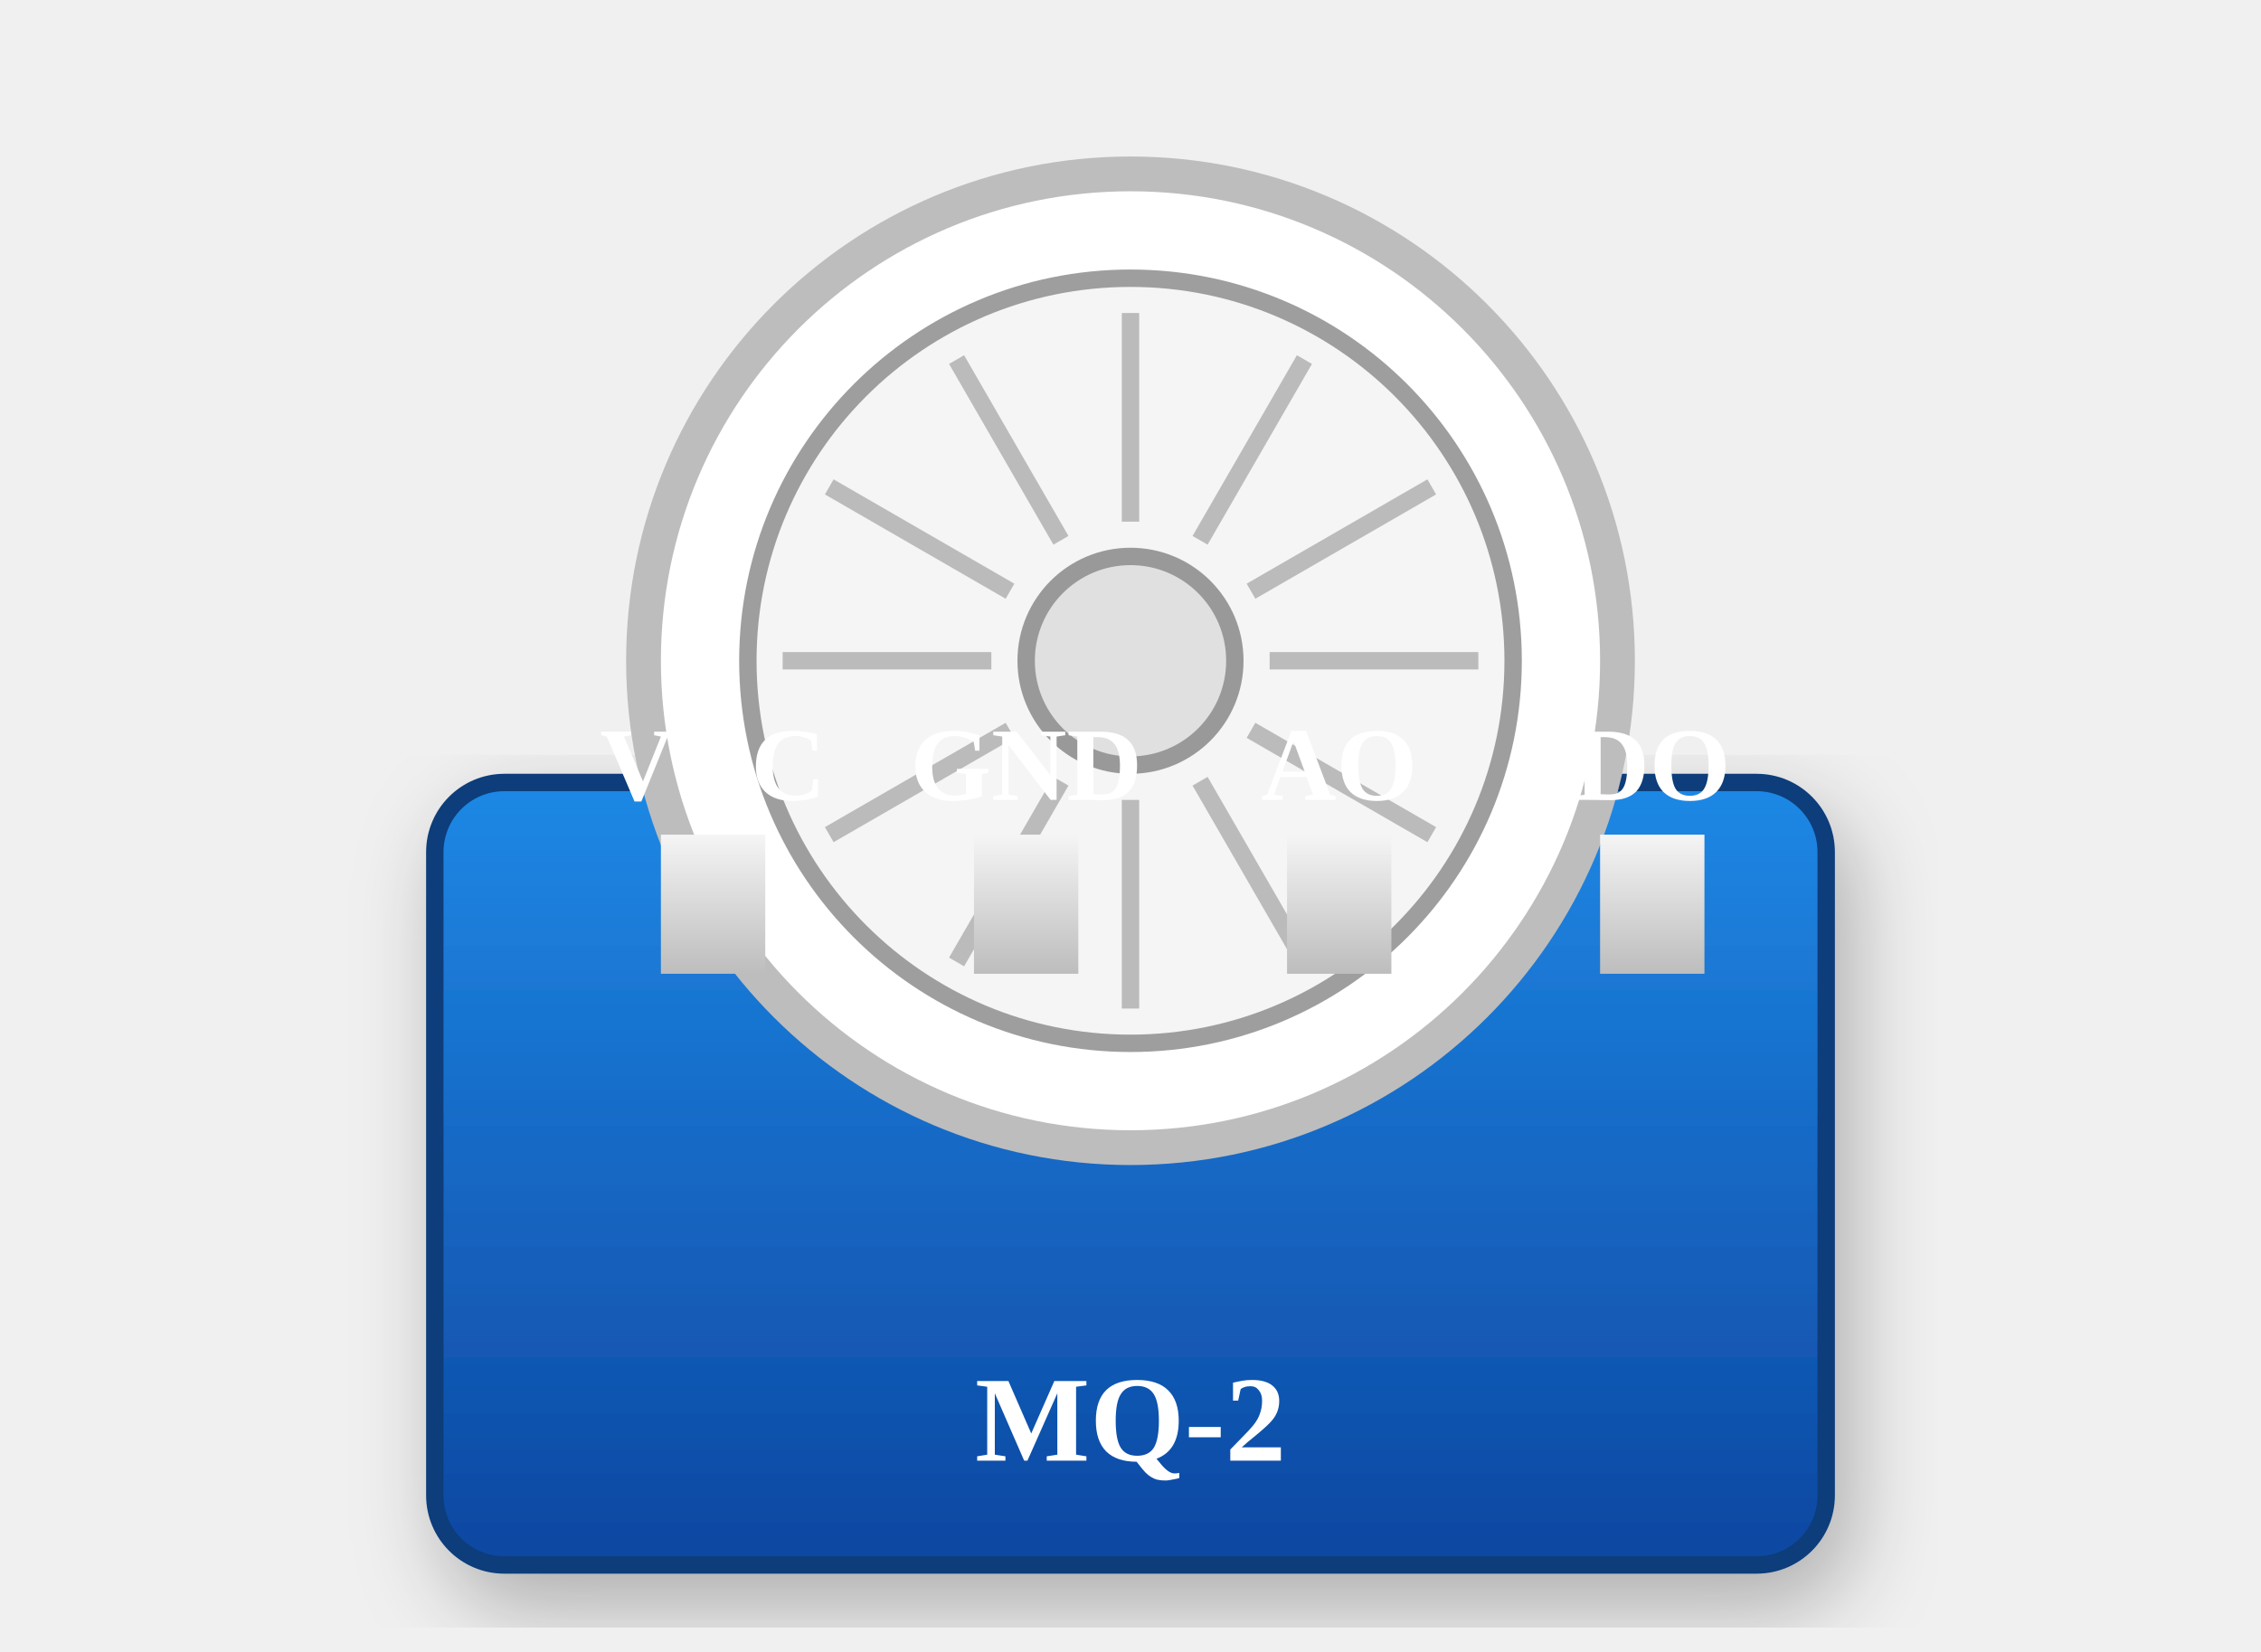
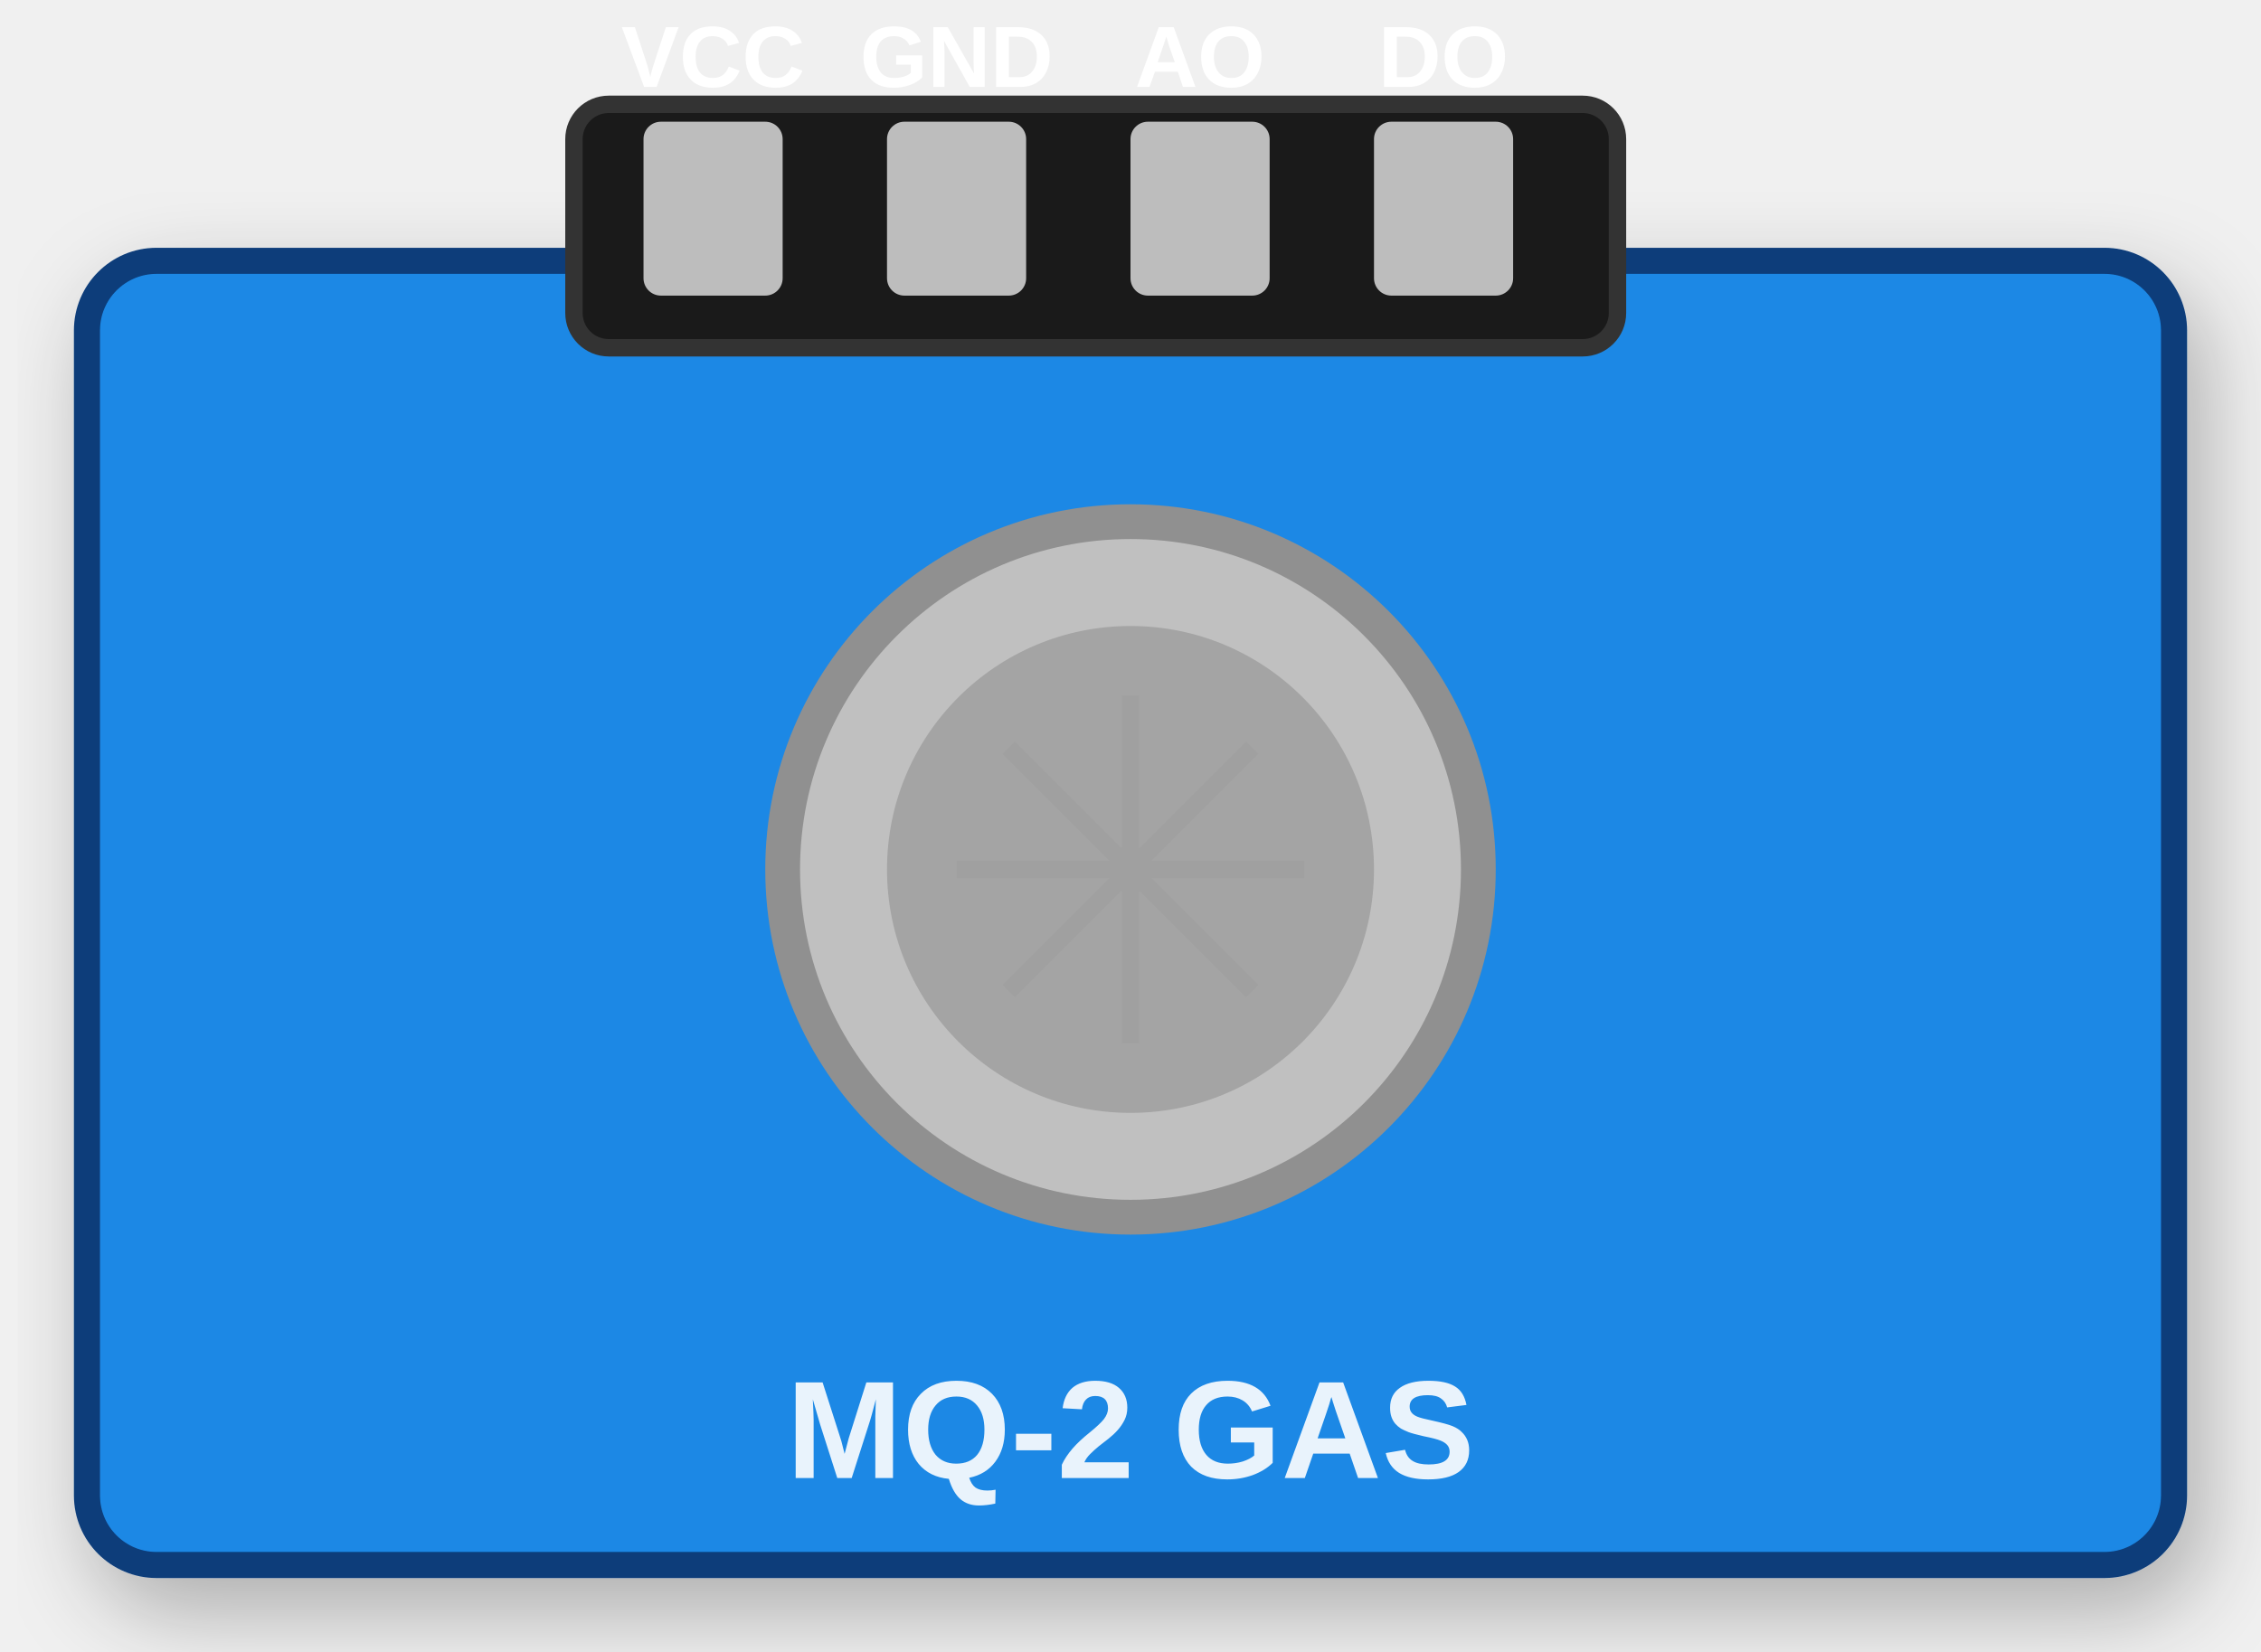
<svg xmlns="http://www.w3.org/2000/svg" viewBox="0 0 130 95" width="130" height="95">
  <defs>
-     <linearGradient id="pcb-mq2" x1="0" y1="0" x2="0" y2="1">
-       <stop offset="0%" stop-color="#1E88E5" />
-       <stop offset="100%" stop-color="#0D47A1" />
-     </linearGradient>
-     <linearGradient id="pcbTeal-mq2" x1="0" y1="0" x2="0" y2="1">
-       <stop offset="0%" stop-color="#00939d" />
-       <stop offset="100%" stop-color="#007982" />
-     </linearGradient>
-     <linearGradient id="metal-mq2" x1="0" y1="0" x2="0" y2="1">
-       <stop offset="0%" stop-color="#eee" />
-       <stop offset="50%" stop-color="#fff" />
-       <stop offset="100%" stop-color="#999" />
-     </linearGradient>
-     <linearGradient id="pin-mq2" x1="0" y1="0" x2="0" y2="1">
-       <stop offset="0%" stop-color="#f5f5f5" />
-       <stop offset="100%" stop-color="#bdbdbd" />
-     </linearGradient>
-     <filter id="sh-mq2" x="-8%" y="-8%" width="116%" height="116%">
+     <filter id="sh-mq2-gas" x="-8%" y="-8%" width="116%" height="116%">
      <feDropShadow dx="1" dy="2" stdDeviation="2.5" flood-opacity="0.28" />
    </filter>
-     <filter id="glow-mq2">
-       <feGaussianBlur stdDeviation="1.5" result="b" />
-       <feMerge>
-         <feMergeNode in="b" />
-         <feMergeNode in="SourceGraphic" />
-       </feMerge>
-     </filter>
  </defs>
-   <rect x="25" y="45" width="80" height="45" rx="4" fill="url(#pcb-mq2)" stroke="#0a3d7a" filter="url(#sh-mq2)" />
-   <circle cx="65" cy="38" r="28" fill="#fff" stroke="#bdbdbd" stroke-width="2" />
-   <circle cx="65" cy="38" r="22" fill="#f5f5f5" stroke="#9e9e9e" />
-   <line x1="73" y1="38" x2="85" y2="38" stroke="#bbb" stroke-width="1" />
-   <line x1="71.928" y1="42" x2="82.321" y2="48" stroke="#bbb" stroke-width="1" />
-   <line x1="69" y1="44.928" x2="75" y2="55.321" stroke="#bbb" stroke-width="1" />
-   <line x1="65" y1="46" x2="65" y2="58" stroke="#bbb" stroke-width="1" />
-   <line x1="61" y1="44.928" x2="55" y2="55.321" stroke="#bbb" stroke-width="1" />
-   <line x1="58.072" y1="42" x2="47.679" y2="48" stroke="#bbb" stroke-width="1" />
-   <line x1="57" y1="38" x2="45" y2="38" stroke="#bbb" stroke-width="1" />
-   <line x1="58.072" y1="34" x2="47.679" y2="28" stroke="#bbb" stroke-width="1" />
-   <line x1="61" y1="31.072" x2="55" y2="20.679" stroke="#bbb" stroke-width="1" />
-   <line x1="65" y1="30" x2="65" y2="18" stroke="#bbb" stroke-width="1" />
-   <line x1="69" y1="31.072" x2="75" y2="20.679" stroke="#bbb" stroke-width="1" />
-   <line x1="71.928" y1="34" x2="82.321" y2="28" stroke="#bbb" stroke-width="1" />
-   <circle cx="65" cy="38" r="6" fill="#e0e0e0" stroke="#999" />
-   <rect x="38" y="48" width="6" height="8" fill="url(#pin-mq2)" />
-   <text x="41" y="46" text-anchor="middle" fill="#fff" font-size="6" font-weight="bold">VCC</text>
-   <rect x="56" y="48" width="6" height="8" fill="url(#pin-mq2)" />
-   <text x="59" y="46" text-anchor="middle" fill="#fff" font-size="6" font-weight="bold">GND</text>
-   <rect x="74" y="48" width="6" height="8" fill="url(#pin-mq2)" />
-   <text x="77" y="46" text-anchor="middle" fill="#fff" font-size="6" font-weight="bold">AO</text>
-   <rect x="92" y="48" width="6" height="8" fill="url(#pin-mq2)" />
-   <text x="95" y="46" text-anchor="middle" fill="#fff" font-size="6" font-weight="bold">DO</text>
-   <text x="65" y="84" text-anchor="middle" fill="#fff" font-size="7" font-weight="bold">MQ-2</text>
+   <rect x="5" y="15" width="120" height="75" rx="4" fill="#1E88E5" stroke="#0a3d7a" stroke-width="1.5" filter="url(#sh-mq2-gas)" />
+   <rect x="33.0" y="6" width="60" height="14" rx="2" fill="#1a1a1a" stroke="#333" />
+   <rect x="37.0" y="7" width="8" height="10" fill="#bdbdbd" rx="1" />
+   <text x="41.0" y="5" text-anchor="middle" fill="#fff" font-size="5" font-weight="bold" font-family="Arial,sans-serif">VCC</text>
+   <rect x="51.0" y="7" width="8" height="10" fill="#bdbdbd" rx="1" />
+   <text x="55.0" y="5" text-anchor="middle" fill="#fff" font-size="5" font-weight="bold" font-family="Arial,sans-serif">GND</text>
+   <rect x="65.0" y="7" width="8" height="10" fill="#bdbdbd" rx="1" />
+   <text x="69.0" y="5" text-anchor="middle" fill="#fff" font-size="5" font-weight="bold" font-family="Arial,sans-serif">AO</text>
+   <rect x="79.0" y="7" width="8" height="10" fill="#bdbdbd" rx="1" />
+   <text x="83.0" y="5" text-anchor="middle" fill="#fff" font-size="5" font-weight="bold" font-family="Arial,sans-serif">DO</text>
+   <circle cx="65" cy="50" r="20" fill="#c0c0c0" stroke="#909090" stroke-width="2" />
+   <circle cx="65" cy="50" r="14" fill="#333" opacity="0.2" />
+   <path d="M55,50 h20 M65,40 v20 M58,43 l14,14 M58,57 l14,-14" stroke="#a0a0a0" stroke-width="1" />
+   <text x="65" y="85" text-anchor="middle" fill="#fff" font-size="8" font-weight="bold" font-family="Arial,sans-serif" opacity="0.9">MQ-2 GAS</text>
</svg>
